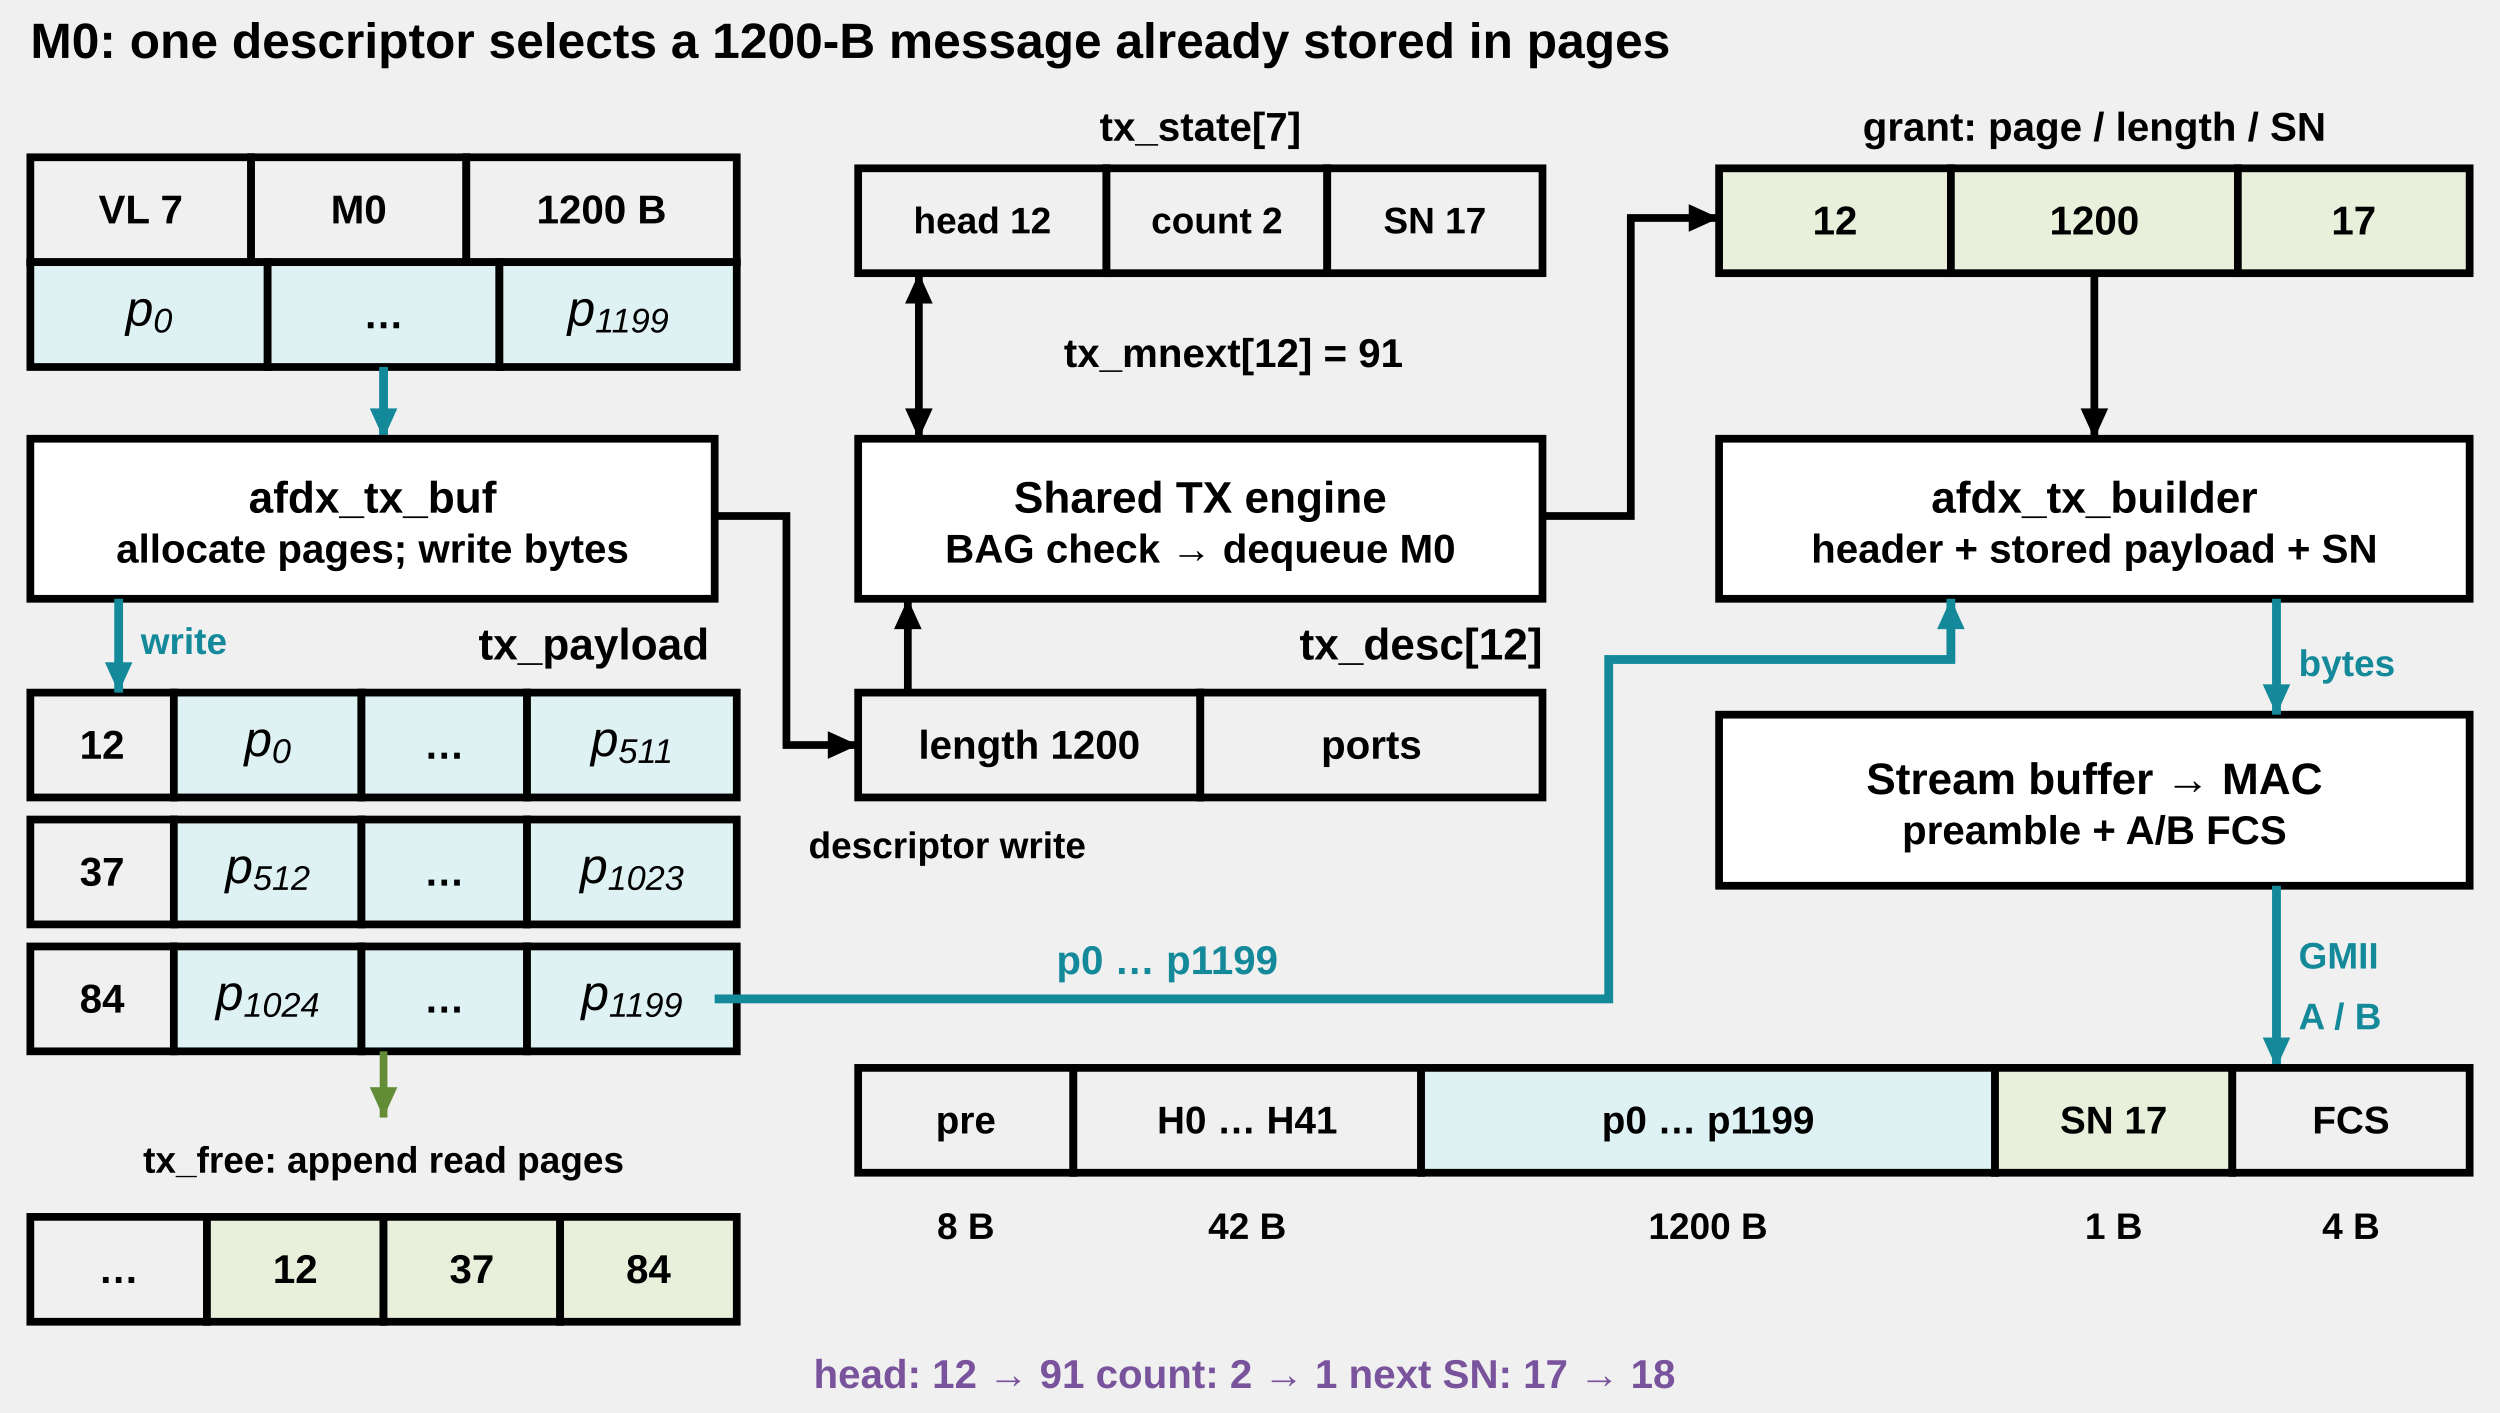
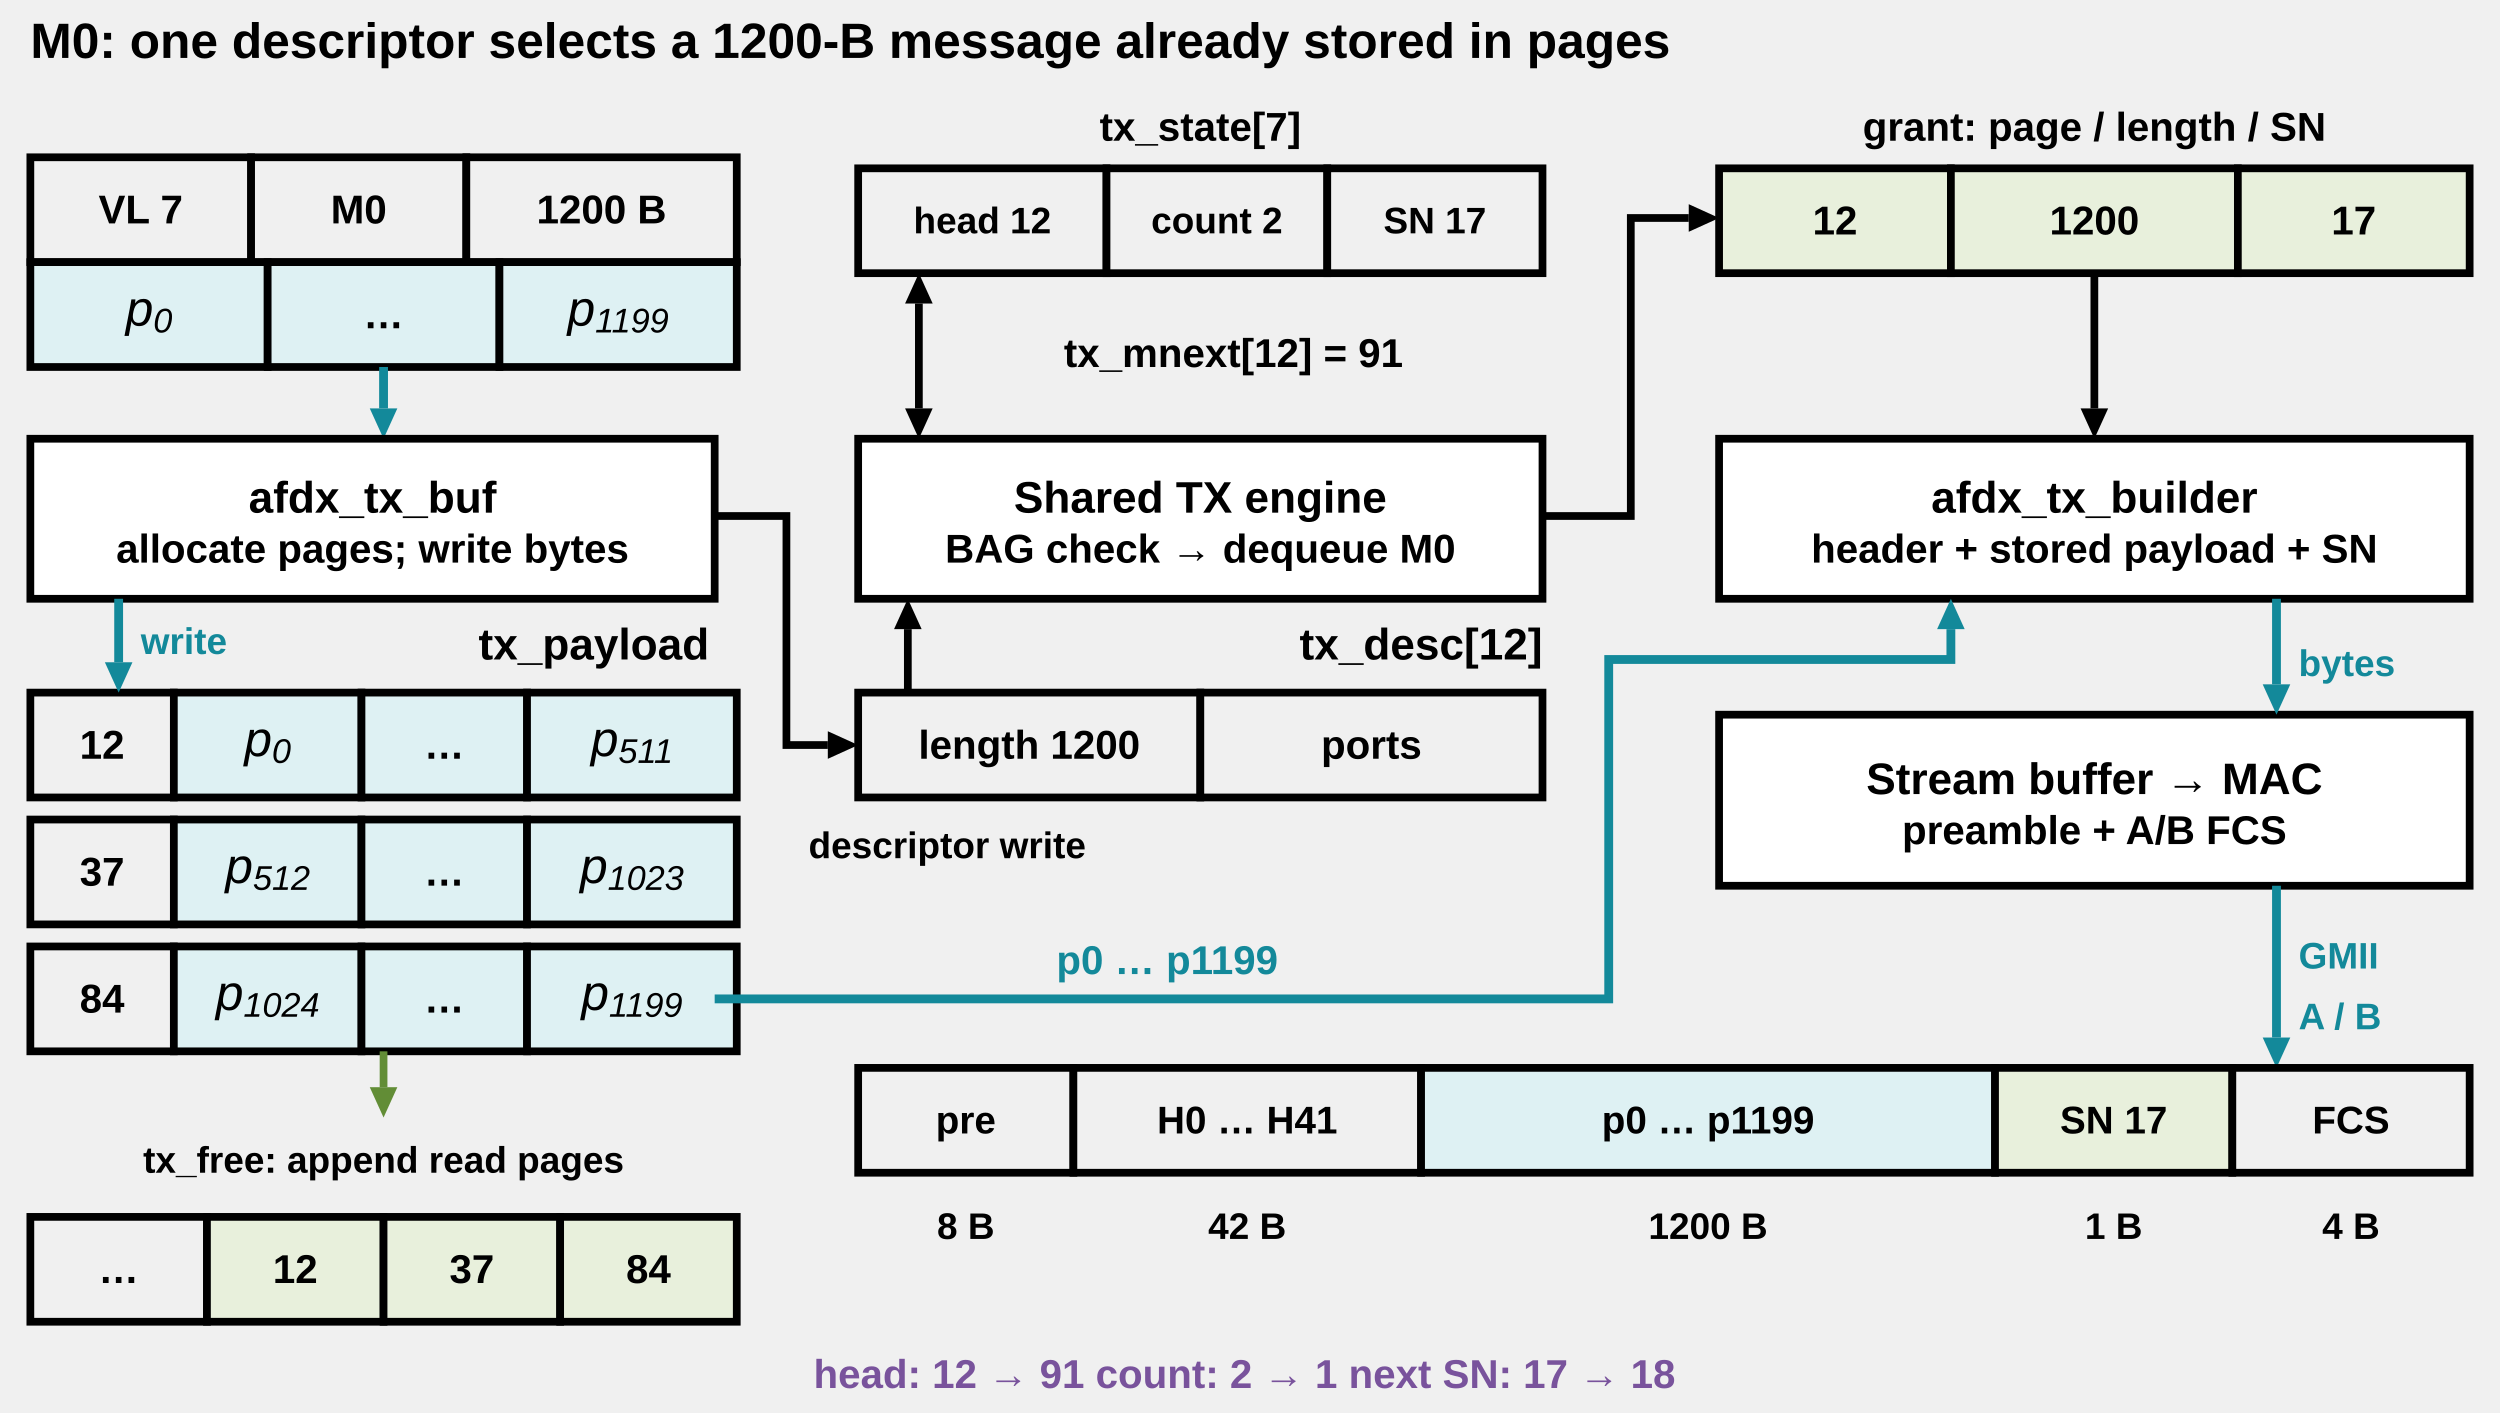
<svg xmlns="http://www.w3.org/2000/svg" width="453.0pt" height="256.0pt" viewBox="-1.5 -1.5 453.0 256.0">
  <style>text { font-family: Arial, Helvetica, sans-serif; }</style>
  <text x="4.00" y="9.00" font-size="9" text-anchor="start" fill="#000" font-weight="bold">M0: one descriptor selects a 1200-B message already stored in pages</text>
  <rect x="4.00" y="27.00" width="40.00" height="19.00" rx="0" fill="#F0F0F0" stroke="#000" stroke-width="1.4" />
  <text x="24.00" y="38.98" font-size="7.3" text-anchor="middle" fill="#000" font-weight="bold">VL 7</text>
  <rect x="44.00" y="27.00" width="39.00" height="19.00" rx="0" fill="#F0F0F0" stroke="#000" stroke-width="1.4" />
  <text x="63.50" y="38.98" font-size="7.3" text-anchor="middle" fill="#000" font-weight="bold">M0</text>
  <rect x="83.00" y="27.00" width="49.00" height="19.00" rx="0" fill="#F0F0F0" stroke="#000" stroke-width="1.4" />
  <text x="107.50" y="38.98" font-size="7.3" text-anchor="middle" fill="#000" font-weight="bold">1200 B</text>
  <rect x="4.00" y="46.00" width="43.00" height="19.00" rx="0" fill="#DEF1F3" stroke="#000" stroke-width="1.4" />
  <text x="25.5" y="57.5" text-anchor="middle" font-family="Times New Roman" font-style="italic" font-size="9">p<tspan baseline-shift="sub" font-size="6.2">0</tspan>
  </text>
  <rect x="47.00" y="46.00" width="42.00" height="19.00" rx="0" fill="#DEF1F3" stroke="#000" stroke-width="1.4" />
  <text x="68.00" y="57.98" font-size="7.3" text-anchor="middle" fill="#000" font-weight="bold">…</text>
  <rect x="89.00" y="46.00" width="43.00" height="19.00" rx="0" fill="#DEF1F3" stroke="#000" stroke-width="1.4" />
  <text x="110.5" y="57.5" text-anchor="middle" font-family="Times New Roman" font-style="italic" font-size="9">p<tspan baseline-shift="sub" font-size="6.2">1199</tspan>
  </text>
-   <path d="M 68.00 65.00 L 68.00 78.00" fill="none" stroke="#13899A" stroke-width="1.6" />
+   <path d="M 68.00 65.00 L 68.00 72.50" fill="none" stroke="#13899A" stroke-width="1.6" />
  <polygon points="68.00,78.00 65.50,72.50 70.50,72.50" fill="#13899A" />
  <rect x="4.00" y="78.00" width="124.00" height="29.00" rx="0" fill="#FFFFFF" stroke="#000" stroke-width="1.4" />
  <text x="66.00" y="91.39" font-size="8.0" text-anchor="middle" fill="#000000" font-weight="bold">afdx_tx_buf</text>
  <text x="66.00" y="100.45" font-size="7.3" text-anchor="middle" fill="#000000" font-weight="bold">allocate pages; write bytes</text>
  <text x="216.00" y="24.00" font-size="7.3" text-anchor="middle" fill="#000" font-weight="bold">tx_state[7]</text>
  <rect x="154.00" y="29.00" width="45.00" height="19.00" rx="0" fill="#F0F0F0" stroke="#000" stroke-width="1.4" />
  <text x="176.50" y="40.78" font-size="6.7" text-anchor="middle" fill="#000" font-weight="bold">head 12</text>
  <rect x="199.00" y="29.00" width="40.00" height="19.00" rx="0" fill="#F0F0F0" stroke="#000" stroke-width="1.4" />
  <text x="219.00" y="40.78" font-size="6.7" text-anchor="middle" fill="#000" font-weight="bold">count 2</text>
  <rect x="239.00" y="29.00" width="39.00" height="19.00" rx="0" fill="#F0F0F0" stroke="#000" stroke-width="1.4" />
  <text x="258.50" y="40.78" font-size="6.7" text-anchor="middle" fill="#000" font-weight="bold">SN 17</text>
-   <path d="M 165.00 48.00 L 165.00 78.00" fill="none" stroke="#000" stroke-width="1.4" />
+   <path d="M 165.00 53.50 L 165.00 72.50" fill="none" stroke="#000" stroke-width="1.4" />
+   <polygon points="165.00,48.00 167.50,53.50 162.50,53.50" fill="#000" />
  <polygon points="165.00,78.00 162.50,72.50 167.50,72.50" fill="#000" />
-   <polygon points="165.00,48.00 167.50,53.50 162.50,53.50" fill="#000" />
  <text x="222.00" y="65.00" font-size="7.3" text-anchor="middle" fill="#000" font-weight="bold">tx_mnext[12] = 91</text>
  <rect x="154.00" y="78.00" width="124.00" height="29.00" rx="0" fill="#FFFFFF" stroke="#000" stroke-width="1.4" />
  <text x="216.00" y="91.39" font-size="8.0" text-anchor="middle" fill="#000000" font-weight="bold">Shared TX engine</text>
  <text x="216.00" y="100.45" font-size="7.3" text-anchor="middle" fill="#000000" font-weight="bold">BAG check → dequeue M0</text>
  <text x="378.00" y="24.00" font-size="7.3" text-anchor="middle" fill="#000" font-weight="bold">grant: page / length / SN</text>
  <rect x="310.00" y="29.00" width="42.00" height="19.00" rx="0" fill="#E8F0DC" stroke="#000" stroke-width="1.4" />
  <text x="331.00" y="40.98" font-size="7.3" text-anchor="middle" fill="#000" font-weight="bold">12</text>
  <rect x="352.00" y="29.00" width="52.00" height="19.00" rx="0" fill="#E8F0DC" stroke="#000" stroke-width="1.4" />
  <text x="378.00" y="40.98" font-size="7.3" text-anchor="middle" fill="#000" font-weight="bold">1200</text>
  <rect x="404.00" y="29.00" width="42.00" height="19.00" rx="0" fill="#E8F0DC" stroke="#000" stroke-width="1.4" />
  <text x="425.00" y="40.98" font-size="7.3" text-anchor="middle" fill="#000" font-weight="bold">17</text>
-   <path d="M 278.00 92.00 L 294.00 92.00 L 294.00 38.00 L 310.00 38.00" fill="none" stroke="#000" stroke-width="1.4" />
+   <path d="M 278.00 92.00 L 294.00 92.00 L 294.00 38.00 L 304.50 38.00" fill="none" stroke="#000" stroke-width="1.4" />
  <polygon points="310.00,38.00 304.50,40.50 304.50,35.50" fill="#000" />
-   <path d="M 378.00 48.00 L 378.00 78.00" fill="none" stroke="#000" stroke-width="1.4" />
+   <path d="M 378.00 48.00 L 378.00 72.50" fill="none" stroke="#000" stroke-width="1.4" />
  <polygon points="378.00,78.00 375.50,72.50 380.50,72.50" fill="#000" />
  <rect x="310.00" y="78.00" width="136.00" height="29.00" rx="0" fill="#FFFFFF" stroke="#000" stroke-width="1.4" />
  <text x="378.00" y="91.39" font-size="8.0" text-anchor="middle" fill="#000000" font-weight="bold">afdx_tx_builder</text>
  <text x="378.00" y="100.45" font-size="7.3" text-anchor="middle" fill="#000000" font-weight="bold">header + stored payload + SN</text>
  <text x="127.00" y="118.00" font-size="8" text-anchor="end" fill="#000" font-weight="bold">tx_payload</text>
  <rect x="4.00" y="124.00" width="26.00" height="19.00" rx="0" fill="#F0F0F0" stroke="#000" stroke-width="1.4" />
  <text x="17.00" y="135.98" font-size="7.3" text-anchor="middle" fill="#000" font-weight="bold">12</text>
  <rect x="30.00" y="124.00" width="34.00" height="19.00" rx="0" fill="#DEF1F3" stroke="#000" stroke-width="1.4" />
  <text x="47.0" y="135.5" text-anchor="middle" font-family="Times New Roman" font-style="italic" font-size="9">p<tspan baseline-shift="sub" font-size="6.2">0</tspan>
  </text>
  <rect x="64.00" y="124.00" width="30.00" height="19.00" rx="0" fill="#DEF1F3" stroke="#000" stroke-width="1.4" />
  <text x="79.00" y="135.98" font-size="7.3" text-anchor="middle" fill="#000" font-weight="bold">…</text>
  <rect x="94.00" y="124.00" width="38.00" height="19.00" rx="0" fill="#DEF1F3" stroke="#000" stroke-width="1.4" />
  <text x="113.0" y="135.5" text-anchor="middle" font-family="Times New Roman" font-style="italic" font-size="9">p<tspan baseline-shift="sub" font-size="6.2">511</tspan>
  </text>
  <rect x="4.00" y="147.00" width="26.00" height="19.00" rx="0" fill="#F0F0F0" stroke="#000" stroke-width="1.4" />
  <text x="17.00" y="158.98" font-size="7.3" text-anchor="middle" fill="#000" font-weight="bold">37</text>
  <rect x="30.00" y="147.00" width="34.00" height="19.00" rx="0" fill="#DEF1F3" stroke="#000" stroke-width="1.4" />
  <text x="47.0" y="158.5" text-anchor="middle" font-family="Times New Roman" font-style="italic" font-size="9">p<tspan baseline-shift="sub" font-size="6.2">512</tspan>
  </text>
  <rect x="64.00" y="147.00" width="30.00" height="19.00" rx="0" fill="#DEF1F3" stroke="#000" stroke-width="1.4" />
  <text x="79.00" y="158.98" font-size="7.3" text-anchor="middle" fill="#000" font-weight="bold">…</text>
  <rect x="94.00" y="147.00" width="38.00" height="19.00" rx="0" fill="#DEF1F3" stroke="#000" stroke-width="1.4" />
  <text x="113.0" y="158.5" text-anchor="middle" font-family="Times New Roman" font-style="italic" font-size="9">p<tspan baseline-shift="sub" font-size="6.2">1023</tspan>
  </text>
  <rect x="4.00" y="170.00" width="26.00" height="19.00" rx="0" fill="#F0F0F0" stroke="#000" stroke-width="1.4" />
  <text x="17.00" y="181.98" font-size="7.3" text-anchor="middle" fill="#000" font-weight="bold">84</text>
  <rect x="30.00" y="170.00" width="34.00" height="19.00" rx="0" fill="#DEF1F3" stroke="#000" stroke-width="1.4" />
  <text x="47.0" y="181.5" text-anchor="middle" font-family="Times New Roman" font-style="italic" font-size="9">p<tspan baseline-shift="sub" font-size="6.2">1024</tspan>
  </text>
  <rect x="64.00" y="170.00" width="30.00" height="19.00" rx="0" fill="#DEF1F3" stroke="#000" stroke-width="1.4" />
  <text x="79.00" y="181.98" font-size="7.3" text-anchor="middle" fill="#000" font-weight="bold">…</text>
  <rect x="94.00" y="170.00" width="38.00" height="19.00" rx="0" fill="#DEF1F3" stroke="#000" stroke-width="1.4" />
  <text x="113.0" y="181.5" text-anchor="middle" font-family="Times New Roman" font-style="italic" font-size="9">p<tspan baseline-shift="sub" font-size="6.2">1199</tspan>
  </text>
-   <path d="M 20.00 107.00 L 20.00 124.00" fill="none" stroke="#13899A" stroke-width="1.6" />
+   <path d="M 20.00 107.00 L 20.00 118.50" fill="none" stroke="#13899A" stroke-width="1.6" />
  <polygon points="20.00,124.00 17.50,118.50 22.50,118.50" fill="#13899A" />
  <text x="24.00" y="117.00" font-size="6.7" text-anchor="start" fill="#13899A" font-weight="bold">write</text>
  <text x="278.00" y="118.00" font-size="8" text-anchor="end" fill="#000" font-weight="bold">tx_desc[12]</text>
  <rect x="154.00" y="124.00" width="62.00" height="19.00" rx="0" fill="#F0F0F0" stroke="#000" stroke-width="1.4" />
  <text x="185.00" y="135.98" font-size="7.3" text-anchor="middle" fill="#000" font-weight="bold">length 1200</text>
  <rect x="216.00" y="124.00" width="62.00" height="19.00" rx="0" fill="#F0F0F0" stroke="#000" stroke-width="1.4" />
  <text x="247.00" y="135.98" font-size="7.3" text-anchor="middle" fill="#000" font-weight="bold">ports</text>
-   <path d="M 128.00 92.00 L 141.00 92.00 L 141.00 133.50 L 154.00 133.50" fill="none" stroke="#000" stroke-width="1.4" />
+   <path d="M 128.00 92.00 L 141.00 92.00 L 141.00 133.50 L 148.50 133.50" fill="none" stroke="#000" stroke-width="1.4" />
  <polygon points="154.00,133.50 148.50,136.00 148.50,131.00" fill="#000" />
  <text x="145.00" y="154.00" font-size="6.7" text-anchor="start" fill="#000" font-weight="bold">descriptor write</text>
-   <path d="M 163.00 124.00 L 163.00 107.00" fill="none" stroke="#000" stroke-width="1.4" />
+   <path d="M 163.00 124.00 L 163.00 112.50" fill="none" stroke="#000" stroke-width="1.4" />
  <polygon points="163.00,107.00 165.50,112.50 160.50,112.50" fill="#000" />
-   <path d="M 128.00 179.50 L 290.00 179.50 L 290.00 118.00 L 352.00 118.00 L 352.00 107.00" fill="none" stroke="#13899A" stroke-width="1.6" />
+   <path d="M 128.00 179.50 L 290.00 179.50 L 290.00 118.00 L 352.00 118.00 L 352.00 112.50" fill="none" stroke="#13899A" stroke-width="1.6" />
  <polygon points="352.00,107.00 354.50,112.50 349.50,112.50" fill="#13899A" />
  <text x="210.00" y="175.00" font-size="7.3" text-anchor="middle" fill="#13899A" font-weight="bold">p0 … p1199</text>
  <rect x="310.00" y="128.00" width="136.00" height="31.00" rx="0" fill="#FFFFFF" stroke="#000" stroke-width="1.4" />
  <text x="378.00" y="142.39" font-size="8.0" text-anchor="middle" fill="#000000" font-weight="bold">Stream buffer → MAC</text>
  <text x="378.00" y="151.45" font-size="7.3" text-anchor="middle" fill="#000000" font-weight="bold">preamble + A/B FCS</text>
-   <path d="M 411.00 107.00 L 411.00 128.00" fill="none" stroke="#13899A" stroke-width="1.6" />
+   <path d="M 411.00 107.00 L 411.00 122.50" fill="none" stroke="#13899A" stroke-width="1.6" />
  <polygon points="411.00,128.00 408.50,122.50 413.50,122.50" fill="#13899A" />
  <text x="415.00" y="121.00" font-size="6.7" text-anchor="start" fill="#13899A" font-weight="bold">bytes</text>
-   <path d="M 411.00 159.00 L 411.00 192.00" fill="none" stroke="#13899A" stroke-width="1.6" />
+   <path d="M 411.00 159.00 L 411.00 186.50" fill="none" stroke="#13899A" stroke-width="1.6" />
  <polygon points="411.00,192.00 408.50,186.50 413.50,186.50" fill="#13899A" />
  <text x="415.00" y="174.00" font-size="6.7" text-anchor="start" fill="#13899A" font-weight="bold">GMII</text>
  <text x="415.00" y="185.00" font-size="6.7" text-anchor="start" fill="#13899A" font-weight="bold">A / B</text>
  <rect x="154.00" y="192.00" width="39.00" height="19.00" rx="0" fill="#F0F0F0" stroke="#000" stroke-width="1.4" />
  <text x="173.50" y="203.88" font-size="7" text-anchor="middle" fill="#000" font-weight="bold">pre</text>
  <rect x="193.00" y="192.00" width="63.00" height="19.00" rx="0" fill="#F0F0F0" stroke="#000" stroke-width="1.4" />
  <text x="224.50" y="203.88" font-size="7" text-anchor="middle" fill="#000" font-weight="bold">H0 … H41</text>
  <rect x="256.00" y="192.00" width="104.00" height="19.00" rx="0" fill="#DEF1F3" stroke="#000" stroke-width="1.4" />
  <text x="308.00" y="203.88" font-size="7" text-anchor="middle" fill="#000" font-weight="bold">p0 … p1199</text>
  <rect x="360.00" y="192.00" width="43.00" height="19.00" rx="0" fill="#E8F0DC" stroke="#000" stroke-width="1.4" />
  <text x="381.50" y="203.88" font-size="7" text-anchor="middle" fill="#000" font-weight="bold">SN 17</text>
  <rect x="403.00" y="192.00" width="43.00" height="19.00" rx="0" fill="#F0F0F0" stroke="#000" stroke-width="1.4" />
  <text x="424.50" y="203.88" font-size="7" text-anchor="middle" fill="#000" font-weight="bold">FCS</text>
  <text x="173.50" y="223.00" font-size="6.7" text-anchor="middle" fill="#000" font-weight="bold">8 B</text>
  <text x="224.50" y="223.00" font-size="6.7" text-anchor="middle" fill="#000" font-weight="bold">42 B</text>
  <text x="308.00" y="223.00" font-size="6.7" text-anchor="middle" fill="#000" font-weight="bold">1200 B</text>
  <text x="381.50" y="223.00" font-size="6.7" text-anchor="middle" fill="#000" font-weight="bold">1 B</text>
  <text x="424.50" y="223.00" font-size="6.7" text-anchor="middle" fill="#000" font-weight="bold">4 B</text>
  <text x="68.00" y="211.00" font-size="6.7" text-anchor="middle" fill="#000" font-weight="bold">tx_free: append read pages</text>
  <rect x="4.00" y="219.00" width="32.00" height="19.00" rx="0" fill="#F0F0F0" stroke="#000" stroke-width="1.4" />
  <text x="20.00" y="230.98" font-size="7.3" text-anchor="middle" fill="#000" font-weight="bold">…</text>
  <rect x="36.00" y="219.00" width="32.00" height="19.00" rx="0" fill="#E8F0DC" stroke="#000" stroke-width="1.4" />
  <text x="52.00" y="230.98" font-size="7.3" text-anchor="middle" fill="#000" font-weight="bold">12</text>
  <rect x="68.00" y="219.00" width="32.00" height="19.00" rx="0" fill="#E8F0DC" stroke="#000" stroke-width="1.4" />
  <text x="84.00" y="230.98" font-size="7.3" text-anchor="middle" fill="#000" font-weight="bold">37</text>
  <rect x="100.00" y="219.00" width="32.00" height="19.00" rx="0" fill="#E8F0DC" stroke="#000" stroke-width="1.4" />
  <text x="116.00" y="230.98" font-size="7.3" text-anchor="middle" fill="#000" font-weight="bold">84</text>
-   <path d="M 68.00 189.00 L 68.00 201.00" fill="none" stroke="#628D36" stroke-width="1.4" />
+   <path d="M 68.00 189.00 L 68.00 195.50" fill="none" stroke="#628D36" stroke-width="1.4" />
  <polygon points="68.00,201.00 65.50,195.50 70.50,195.50" fill="#628D36" />
  <text x="224.00" y="250.00" font-size="7.3" text-anchor="middle" fill="#79539C" font-weight="bold">head: 12 → 91     count: 2 → 1     next SN: 17 → 18</text>
</svg>
